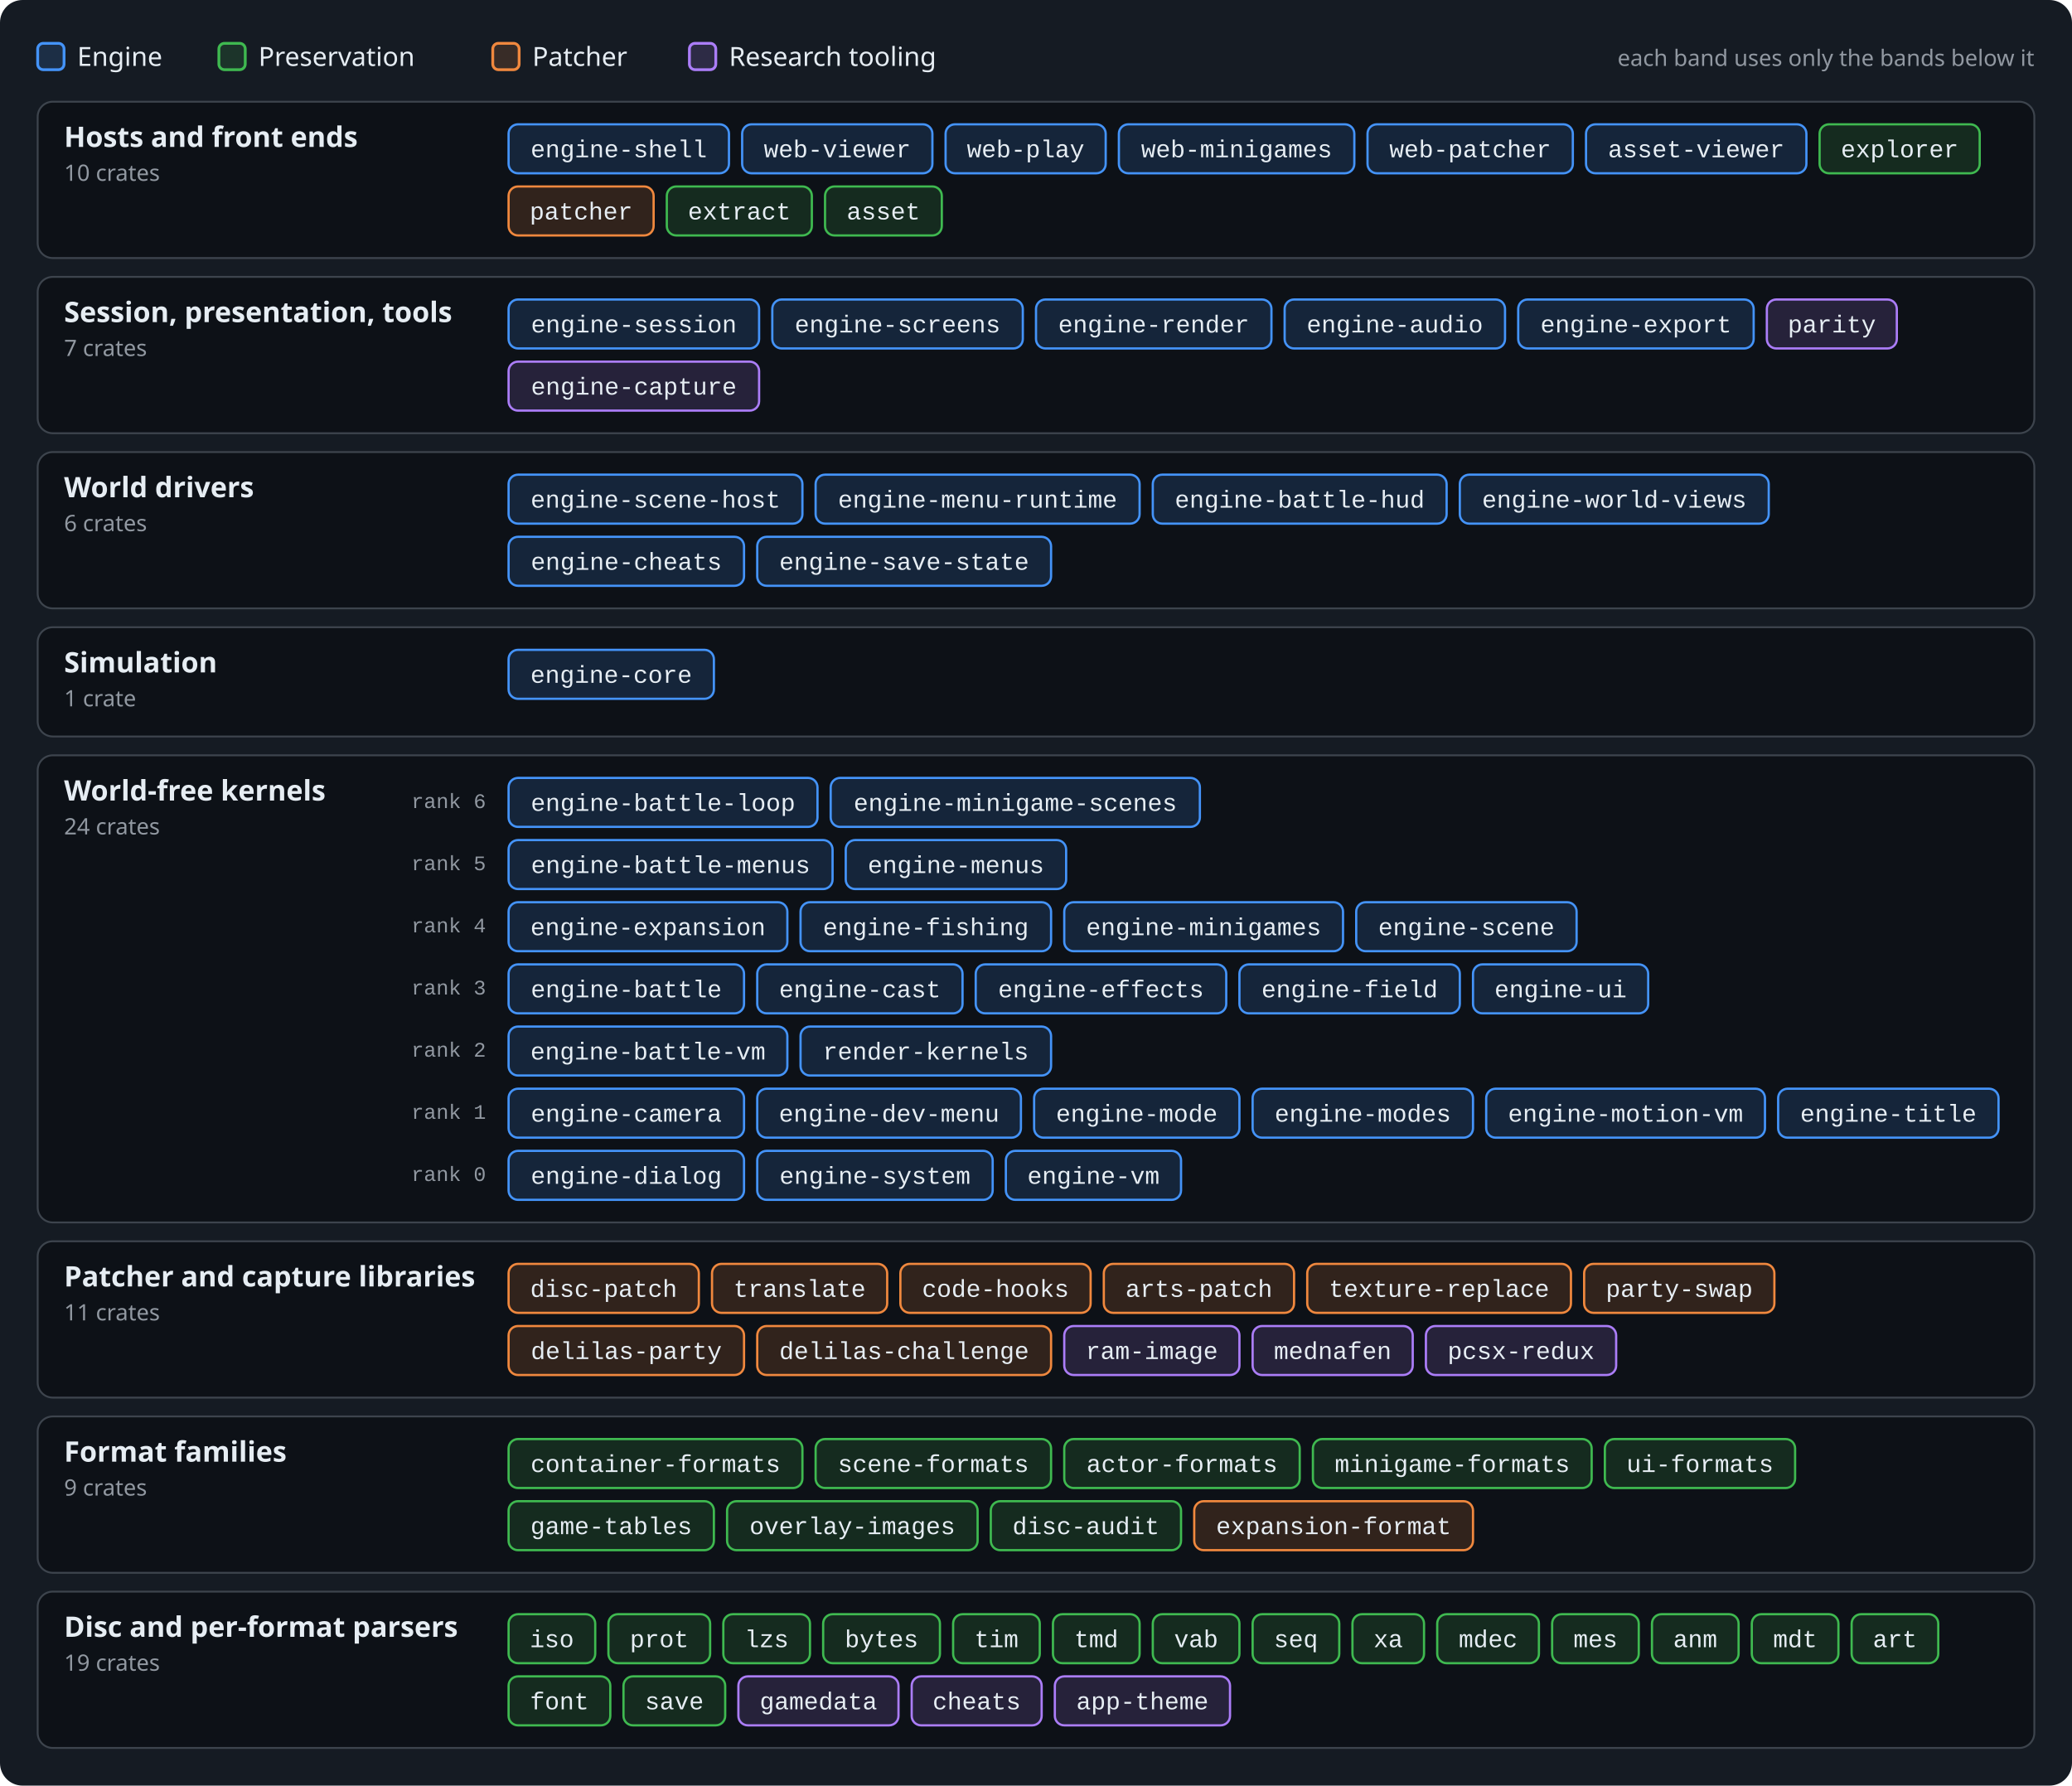
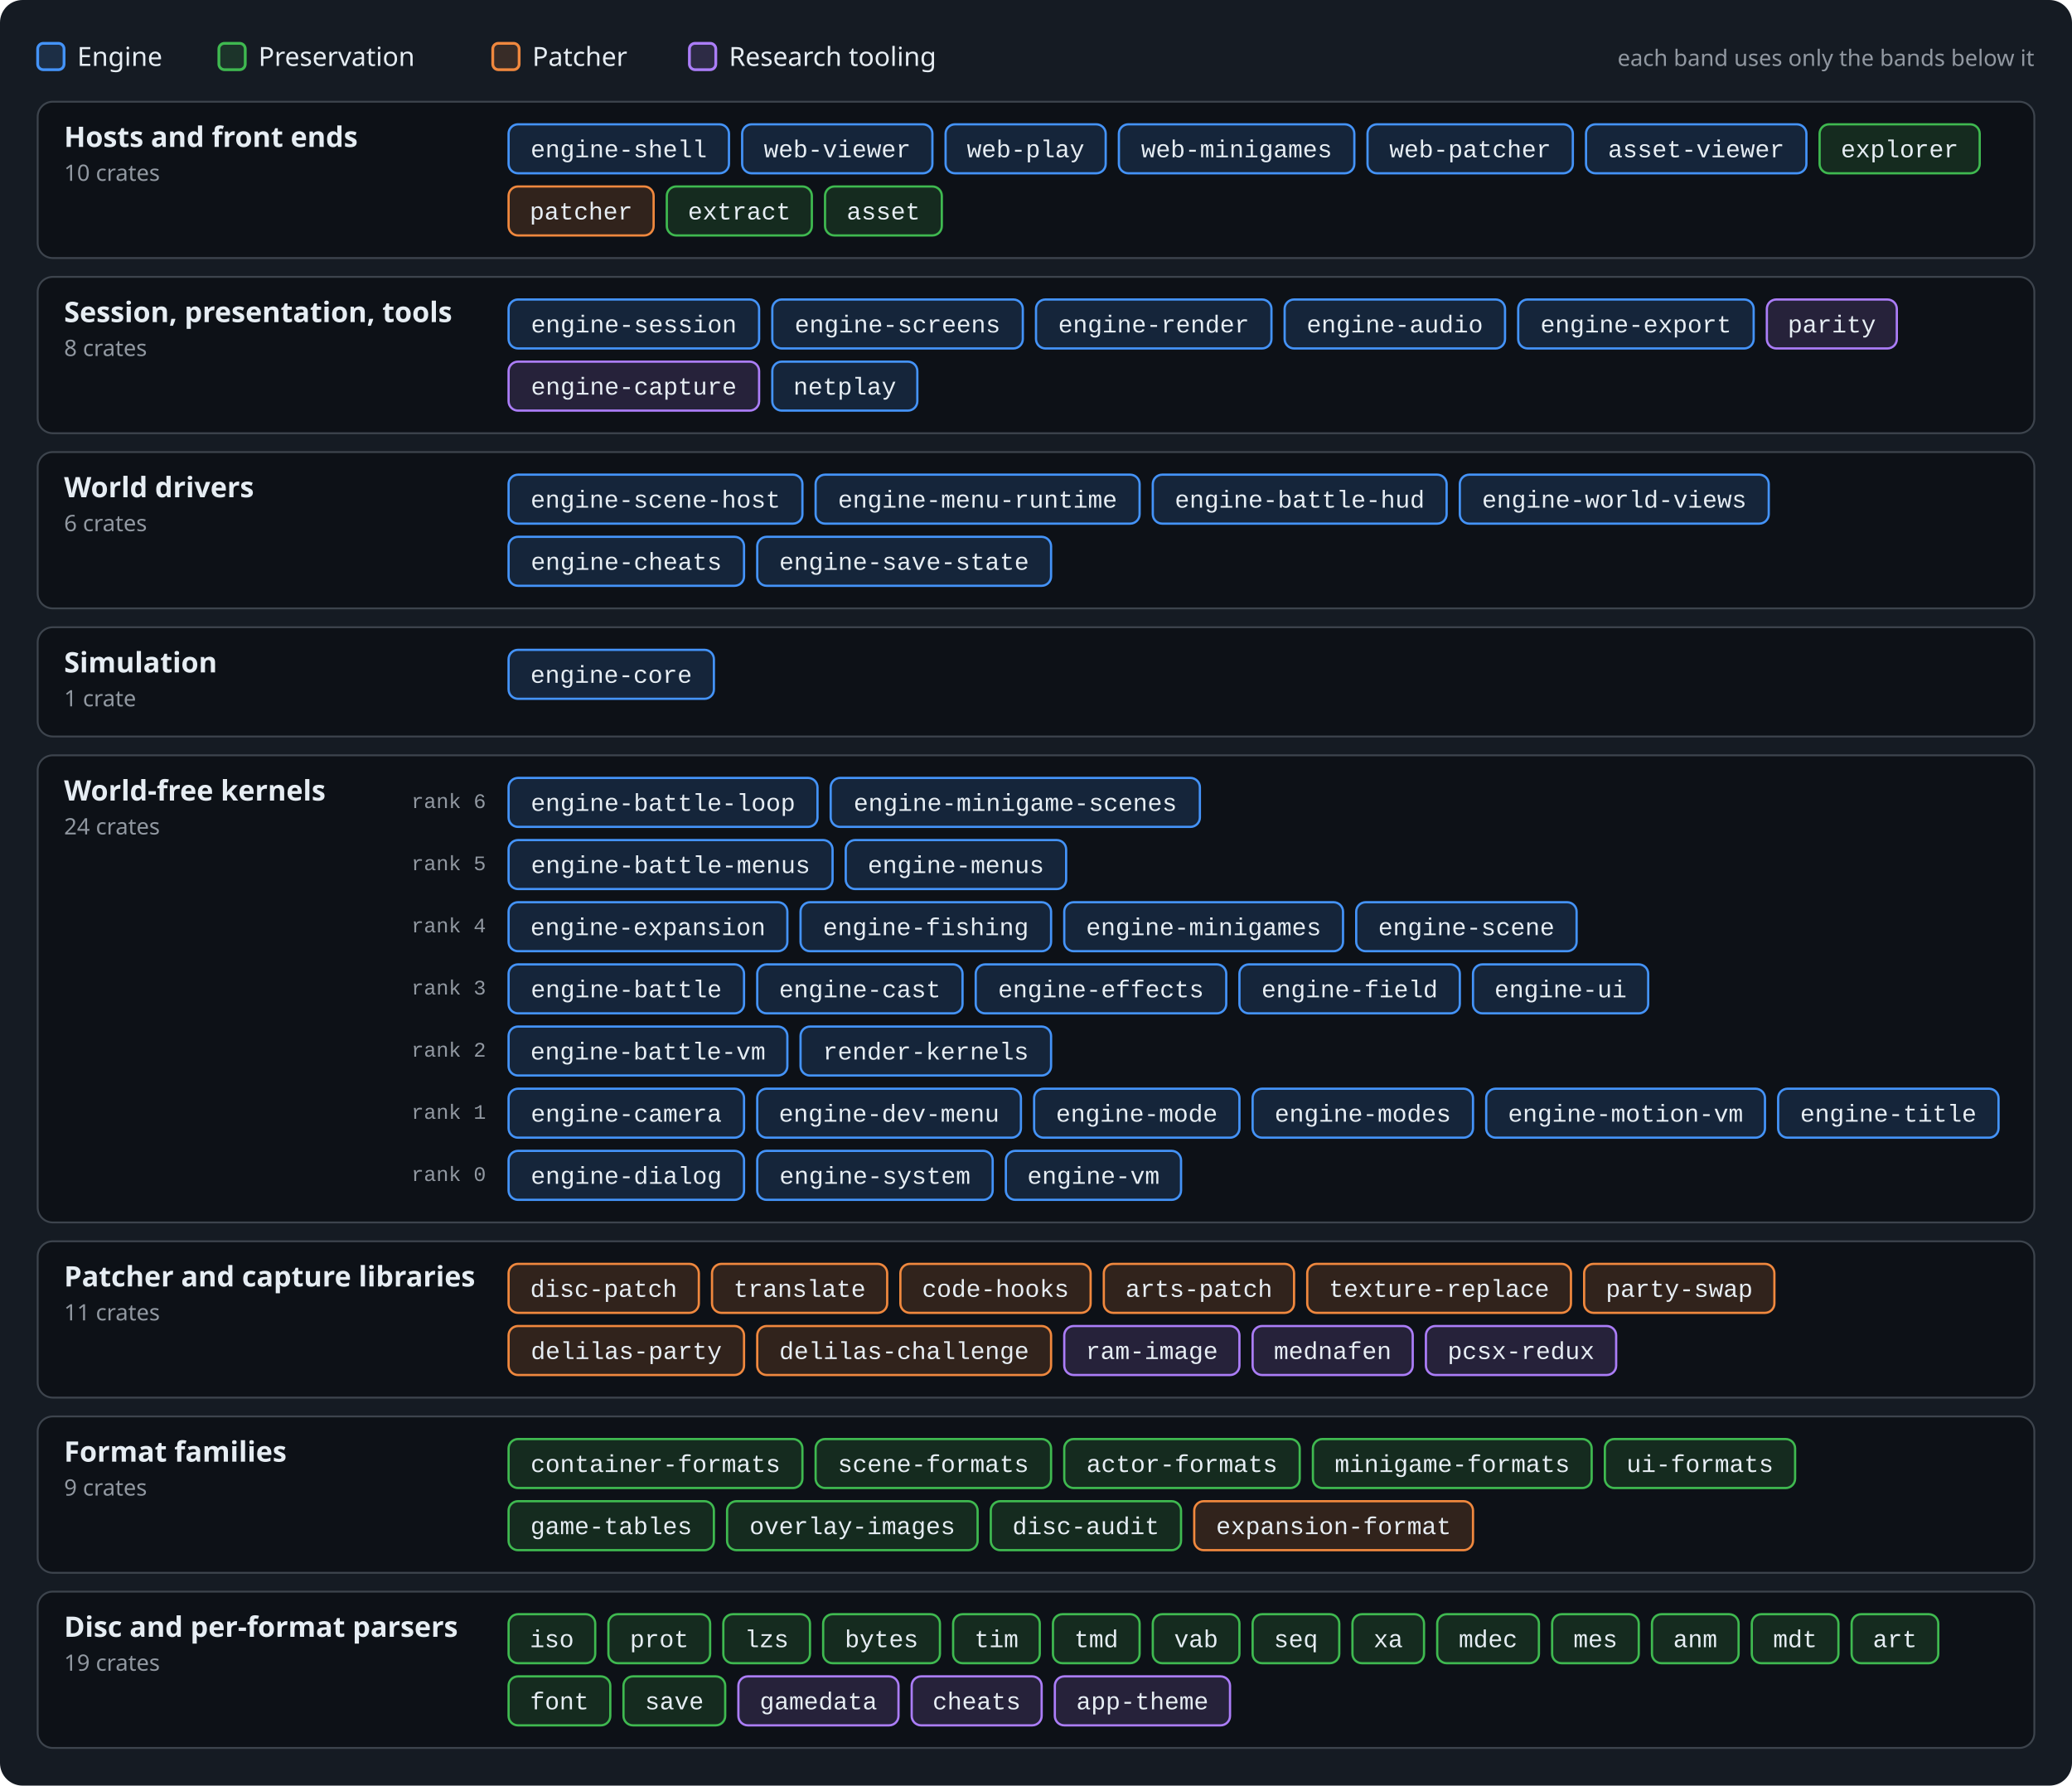
<svg xmlns="http://www.w3.org/2000/svg" viewBox="0 0 1100 948" width="1100" height="948" role="img" aria-labelledby="t d">
  <style>text{font-family:-apple-system, BlinkMacSystemFont, 'Segoe UI', 'Noto Sans', Helvetica, Arial, sans-serif;fill:#e6edf3}.ch{font-family:ui-monospace, SFMono-Regular, Menlo, Consolas, 'Liberation Mono', monospace;font-size:13px}.bt{font-size:15px;font-weight:600}.mu{font-size:12px;fill:#9198a1}.rk{font-family:ui-monospace, SFMono-Regular, Menlo, Consolas, 'Liberation Mono', monospace;font-size:11px;fill:#9198a1}.lg{font-size:14px}</style>
  <rect width="1100" height="948" rx="12" fill="#151b23" />
  <rect x="20" y="23" width="14" height="14" rx="3" fill="#4493f8" fill-opacity="0.16" stroke="#4493f8" stroke-width="1.5" />
  <text x="41" y="35" class="lg">Engine</text>
  <rect x="116.2" y="23" width="14" height="14" rx="3" fill="#3fb950" fill-opacity="0.16" stroke="#3fb950" stroke-width="1.5" />
  <text x="137.2" y="35" class="lg">Preservation</text>
  <rect x="261.6" y="23" width="14" height="14" rx="3" fill="#f0883e" fill-opacity="0.16" stroke="#f0883e" stroke-width="1.5" />
  <text x="282.6" y="35" class="lg">Patcher</text>
  <rect x="366" y="23" width="14" height="14" rx="3" fill="#ab7df8" fill-opacity="0.16" stroke="#ab7df8" stroke-width="1.5" />
  <text x="387" y="35" class="lg">Research tooling</text>
  <text x="1080" y="35" class="mu" text-anchor="end">each band uses only the bands below it</text>
  <rect x="20" y="54" width="1060" height="83" rx="8" fill="#0d1117" stroke="#3d444d" />
  <text x="34" y="78" class="bt">Hosts and front ends</text>
  <text x="34" y="96" class="mu">10 crates</text>
  <g>
    <rect x="270" y="66" width="117" height="26" rx="5" fill="#4493f8" fill-opacity="0.16" stroke="#4493f8" stroke-width="1.2" />
    <text x="328.5" y="83.5" class="ch" text-anchor="middle">engine-shell</text>
  </g>
  <g>
    <rect x="394" y="66" width="101" height="26" rx="5" fill="#4493f8" fill-opacity="0.16" stroke="#4493f8" stroke-width="1.2" />
    <text x="444.5" y="83.5" class="ch" text-anchor="middle">web-viewer</text>
  </g>
  <g>
    <rect x="502" y="66" width="85" height="26" rx="5" fill="#4493f8" fill-opacity="0.16" stroke="#4493f8" stroke-width="1.2" />
    <text x="544.5" y="83.5" class="ch" text-anchor="middle">web-play</text>
  </g>
  <g>
    <rect x="594" y="66" width="125" height="26" rx="5" fill="#4493f8" fill-opacity="0.16" stroke="#4493f8" stroke-width="1.2" />
    <text x="656.5" y="83.5" class="ch" text-anchor="middle">web-minigames</text>
  </g>
  <g>
    <rect x="726" y="66" width="109" height="26" rx="5" fill="#4493f8" fill-opacity="0.16" stroke="#4493f8" stroke-width="1.2" />
    <text x="780.5" y="83.5" class="ch" text-anchor="middle">web-patcher</text>
  </g>
  <g>
    <rect x="842" y="66" width="117" height="26" rx="5" fill="#4493f8" fill-opacity="0.16" stroke="#4493f8" stroke-width="1.2" />
    <text x="900.5" y="83.5" class="ch" text-anchor="middle">asset-viewer</text>
  </g>
  <g>
    <rect x="966" y="66" width="85" height="26" rx="5" fill="#3fb950" fill-opacity="0.16" stroke="#3fb950" stroke-width="1.2" />
    <text x="1008.5" y="83.5" class="ch" text-anchor="middle">explorer</text>
  </g>
  <g>
    <rect x="270" y="99" width="77" height="26" rx="5" fill="#f0883e" fill-opacity="0.16" stroke="#f0883e" stroke-width="1.2" />
    <text x="308.5" y="116.5" class="ch" text-anchor="middle">patcher</text>
  </g>
  <g>
    <rect x="354" y="99" width="77" height="26" rx="5" fill="#3fb950" fill-opacity="0.16" stroke="#3fb950" stroke-width="1.2" />
    <text x="392.5" y="116.5" class="ch" text-anchor="middle">extract</text>
  </g>
  <g>
    <rect x="438" y="99" width="62" height="26" rx="5" fill="#3fb950" fill-opacity="0.16" stroke="#3fb950" stroke-width="1.2" />
    <text x="469.0" y="116.5" class="ch" text-anchor="middle">asset</text>
  </g>
  <rect x="20" y="147" width="1060" height="83" rx="8" fill="#0d1117" stroke="#3d444d" />
  <text x="34" y="171" class="bt">Session, presentation, tools</text>
-   <text x="34" y="189" class="mu">7 crates</text>
+   <text x="34" y="189" class="mu">8 crates</text>
  <g>
    <rect x="270" y="159" width="133" height="26" rx="5" fill="#4493f8" fill-opacity="0.16" stroke="#4493f8" stroke-width="1.2" />
    <text x="336.5" y="176.5" class="ch" text-anchor="middle">engine-session</text>
  </g>
  <g>
    <rect x="410" y="159" width="133" height="26" rx="5" fill="#4493f8" fill-opacity="0.16" stroke="#4493f8" stroke-width="1.2" />
    <text x="476.5" y="176.5" class="ch" text-anchor="middle">engine-screens</text>
  </g>
  <g>
    <rect x="550" y="159" width="125" height="26" rx="5" fill="#4493f8" fill-opacity="0.16" stroke="#4493f8" stroke-width="1.2" />
    <text x="612.5" y="176.5" class="ch" text-anchor="middle">engine-render</text>
  </g>
  <g>
    <rect x="682" y="159" width="117" height="26" rx="5" fill="#4493f8" fill-opacity="0.16" stroke="#4493f8" stroke-width="1.2" />
    <text x="740.5" y="176.5" class="ch" text-anchor="middle">engine-audio</text>
  </g>
  <g>
    <rect x="806" y="159" width="125" height="26" rx="5" fill="#4493f8" fill-opacity="0.16" stroke="#4493f8" stroke-width="1.2" />
    <text x="868.5" y="176.5" class="ch" text-anchor="middle">engine-export</text>
  </g>
  <g>
    <rect x="938" y="159" width="69" height="26" rx="5" fill="#ab7df8" fill-opacity="0.16" stroke="#ab7df8" stroke-width="1.2" />
    <text x="972.5" y="176.5" class="ch" text-anchor="middle">parity</text>
  </g>
  <g>
    <rect x="270" y="192" width="133" height="26" rx="5" fill="#ab7df8" fill-opacity="0.16" stroke="#ab7df8" stroke-width="1.2" />
    <text x="336.5" y="209.5" class="ch" text-anchor="middle">engine-capture</text>
+   </g>
+   <g>
+     <rect x="410" y="192" width="77" height="26" rx="5" fill="#4493f8" fill-opacity="0.16" stroke="#4493f8" stroke-width="1.2" />
+     <text x="448.5" y="209.5" class="ch" text-anchor="middle">netplay</text>
  </g>
  <rect x="20" y="240" width="1060" height="83" rx="8" fill="#0d1117" stroke="#3d444d" />
  <text x="34" y="264" class="bt">World drivers</text>
  <text x="34" y="282" class="mu">6 crates</text>
  <g>
    <rect x="270" y="252" width="156" height="26" rx="5" fill="#4493f8" fill-opacity="0.16" stroke="#4493f8" stroke-width="1.2" />
    <text x="348.0" y="269.5" class="ch" text-anchor="middle">engine-scene-host</text>
  </g>
  <g>
    <rect x="433" y="252" width="172" height="26" rx="5" fill="#4493f8" fill-opacity="0.16" stroke="#4493f8" stroke-width="1.2" />
    <text x="519.0" y="269.5" class="ch" text-anchor="middle">engine-menu-runtime</text>
  </g>
  <g>
    <rect x="612" y="252" width="156" height="26" rx="5" fill="#4493f8" fill-opacity="0.16" stroke="#4493f8" stroke-width="1.2" />
    <text x="690.0" y="269.5" class="ch" text-anchor="middle">engine-battle-hud</text>
  </g>
  <g>
    <rect x="775" y="252" width="164" height="26" rx="5" fill="#4493f8" fill-opacity="0.16" stroke="#4493f8" stroke-width="1.2" />
    <text x="857.0" y="269.5" class="ch" text-anchor="middle">engine-world-views</text>
  </g>
  <g>
    <rect x="270" y="285" width="125" height="26" rx="5" fill="#4493f8" fill-opacity="0.16" stroke="#4493f8" stroke-width="1.2" />
    <text x="332.5" y="302.5" class="ch" text-anchor="middle">engine-cheats</text>
  </g>
  <g>
    <rect x="402" y="285" width="156" height="26" rx="5" fill="#4493f8" fill-opacity="0.16" stroke="#4493f8" stroke-width="1.2" />
    <text x="480.0" y="302.5" class="ch" text-anchor="middle">engine-save-state</text>
  </g>
  <rect x="20" y="333" width="1060" height="58" rx="8" fill="#0d1117" stroke="#3d444d" />
  <text x="34" y="357" class="bt">Simulation</text>
  <text x="34" y="375" class="mu">1 crate</text>
  <g>
    <rect x="270" y="345" width="109" height="26" rx="5" fill="#4493f8" fill-opacity="0.16" stroke="#4493f8" stroke-width="1.2" />
    <text x="324.5" y="362.5" class="ch" text-anchor="middle">engine-core</text>
  </g>
  <rect x="20" y="401" width="1060" height="248" rx="8" fill="#0d1117" stroke="#3d444d" />
  <text x="34" y="425" class="bt">World-free kernels</text>
  <text x="34" y="443" class="mu">24 crates</text>
  <text x="258" y="429" class="rk" text-anchor="end">rank 6</text>
  <g>
    <rect x="270" y="413" width="164" height="26" rx="5" fill="#4493f8" fill-opacity="0.16" stroke="#4493f8" stroke-width="1.2" />
    <text x="352.0" y="430.5" class="ch" text-anchor="middle">engine-battle-loop</text>
  </g>
  <g>
    <rect x="441" y="413" width="196" height="26" rx="5" fill="#4493f8" fill-opacity="0.16" stroke="#4493f8" stroke-width="1.2" />
    <text x="539.0" y="430.5" class="ch" text-anchor="middle">engine-minigame-scenes</text>
  </g>
  <text x="258" y="462" class="rk" text-anchor="end">rank 5</text>
  <g>
    <rect x="270" y="446" width="172" height="26" rx="5" fill="#4493f8" fill-opacity="0.16" stroke="#4493f8" stroke-width="1.2" />
    <text x="356.0" y="463.5" class="ch" text-anchor="middle">engine-battle-menus</text>
  </g>
  <g>
    <rect x="449" y="446" width="117" height="26" rx="5" fill="#4493f8" fill-opacity="0.16" stroke="#4493f8" stroke-width="1.2" />
    <text x="507.5" y="463.5" class="ch" text-anchor="middle">engine-menus</text>
  </g>
  <text x="258" y="495" class="rk" text-anchor="end">rank 4</text>
  <g>
    <rect x="270" y="479" width="148" height="26" rx="5" fill="#4493f8" fill-opacity="0.16" stroke="#4493f8" stroke-width="1.2" />
    <text x="344.0" y="496.5" class="ch" text-anchor="middle">engine-expansion</text>
  </g>
  <g>
    <rect x="425" y="479" width="133" height="26" rx="5" fill="#4493f8" fill-opacity="0.16" stroke="#4493f8" stroke-width="1.2" />
    <text x="491.5" y="496.5" class="ch" text-anchor="middle">engine-fishing</text>
  </g>
  <g>
    <rect x="565" y="479" width="148" height="26" rx="5" fill="#4493f8" fill-opacity="0.16" stroke="#4493f8" stroke-width="1.2" />
    <text x="639.0" y="496.5" class="ch" text-anchor="middle">engine-minigames</text>
  </g>
  <g>
    <rect x="720" y="479" width="117" height="26" rx="5" fill="#4493f8" fill-opacity="0.16" stroke="#4493f8" stroke-width="1.2" />
    <text x="778.5" y="496.5" class="ch" text-anchor="middle">engine-scene</text>
  </g>
  <text x="258" y="528" class="rk" text-anchor="end">rank 3</text>
  <g>
    <rect x="270" y="512" width="125" height="26" rx="5" fill="#4493f8" fill-opacity="0.16" stroke="#4493f8" stroke-width="1.2" />
    <text x="332.5" y="529.5" class="ch" text-anchor="middle">engine-battle</text>
  </g>
  <g>
    <rect x="402" y="512" width="109" height="26" rx="5" fill="#4493f8" fill-opacity="0.16" stroke="#4493f8" stroke-width="1.2" />
    <text x="456.5" y="529.5" class="ch" text-anchor="middle">engine-cast</text>
  </g>
  <g>
    <rect x="518" y="512" width="133" height="26" rx="5" fill="#4493f8" fill-opacity="0.16" stroke="#4493f8" stroke-width="1.2" />
    <text x="584.5" y="529.5" class="ch" text-anchor="middle">engine-effects</text>
  </g>
  <g>
    <rect x="658" y="512" width="117" height="26" rx="5" fill="#4493f8" fill-opacity="0.16" stroke="#4493f8" stroke-width="1.2" />
    <text x="716.5" y="529.5" class="ch" text-anchor="middle">engine-field</text>
  </g>
  <g>
    <rect x="782" y="512" width="93" height="26" rx="5" fill="#4493f8" fill-opacity="0.16" stroke="#4493f8" stroke-width="1.2" />
    <text x="828.5" y="529.5" class="ch" text-anchor="middle">engine-ui</text>
  </g>
  <text x="258" y="561" class="rk" text-anchor="end">rank 2</text>
  <g>
    <rect x="270" y="545" width="148" height="26" rx="5" fill="#4493f8" fill-opacity="0.16" stroke="#4493f8" stroke-width="1.2" />
    <text x="344.0" y="562.5" class="ch" text-anchor="middle">engine-battle-vm</text>
  </g>
  <g>
    <rect x="425" y="545" width="133" height="26" rx="5" fill="#4493f8" fill-opacity="0.16" stroke="#4493f8" stroke-width="1.2" />
    <text x="491.5" y="562.5" class="ch" text-anchor="middle">render-kernels</text>
  </g>
  <text x="258" y="594" class="rk" text-anchor="end">rank 1</text>
  <g>
    <rect x="270" y="578" width="125" height="26" rx="5" fill="#4493f8" fill-opacity="0.16" stroke="#4493f8" stroke-width="1.2" />
    <text x="332.5" y="595.5" class="ch" text-anchor="middle">engine-camera</text>
  </g>
  <g>
    <rect x="402" y="578" width="140" height="26" rx="5" fill="#4493f8" fill-opacity="0.16" stroke="#4493f8" stroke-width="1.2" />
    <text x="472.0" y="595.5" class="ch" text-anchor="middle">engine-dev-menu</text>
  </g>
  <g>
    <rect x="549" y="578" width="109" height="26" rx="5" fill="#4493f8" fill-opacity="0.16" stroke="#4493f8" stroke-width="1.2" />
    <text x="603.5" y="595.5" class="ch" text-anchor="middle">engine-mode</text>
  </g>
  <g>
    <rect x="665" y="578" width="117" height="26" rx="5" fill="#4493f8" fill-opacity="0.16" stroke="#4493f8" stroke-width="1.2" />
    <text x="723.5" y="595.5" class="ch" text-anchor="middle">engine-modes</text>
  </g>
  <g>
    <rect x="789" y="578" width="148" height="26" rx="5" fill="#4493f8" fill-opacity="0.16" stroke="#4493f8" stroke-width="1.2" />
    <text x="863.0" y="595.5" class="ch" text-anchor="middle">engine-motion-vm</text>
  </g>
  <g>
    <rect x="944" y="578" width="117" height="26" rx="5" fill="#4493f8" fill-opacity="0.16" stroke="#4493f8" stroke-width="1.2" />
    <text x="1002.5" y="595.5" class="ch" text-anchor="middle">engine-title</text>
  </g>
  <text x="258" y="627" class="rk" text-anchor="end">rank 0</text>
  <g>
    <rect x="270" y="611" width="125" height="26" rx="5" fill="#4493f8" fill-opacity="0.16" stroke="#4493f8" stroke-width="1.2" />
    <text x="332.5" y="628.5" class="ch" text-anchor="middle">engine-dialog</text>
  </g>
  <g>
    <rect x="402" y="611" width="125" height="26" rx="5" fill="#4493f8" fill-opacity="0.16" stroke="#4493f8" stroke-width="1.2" />
    <text x="464.5" y="628.5" class="ch" text-anchor="middle">engine-system</text>
  </g>
  <g>
    <rect x="534" y="611" width="93" height="26" rx="5" fill="#4493f8" fill-opacity="0.16" stroke="#4493f8" stroke-width="1.2" />
    <text x="580.5" y="628.5" class="ch" text-anchor="middle">engine-vm</text>
  </g>
  <rect x="20" y="659" width="1060" height="83" rx="8" fill="#0d1117" stroke="#3d444d" />
  <text x="34" y="683" class="bt">Patcher and capture libraries</text>
  <text x="34" y="701" class="mu">11 crates</text>
  <g>
    <rect x="270" y="671" width="101" height="26" rx="5" fill="#f0883e" fill-opacity="0.16" stroke="#f0883e" stroke-width="1.2" />
    <text x="320.5" y="688.5" class="ch" text-anchor="middle">disc-patch</text>
  </g>
  <g>
    <rect x="378" y="671" width="93" height="26" rx="5" fill="#f0883e" fill-opacity="0.16" stroke="#f0883e" stroke-width="1.2" />
    <text x="424.5" y="688.5" class="ch" text-anchor="middle">translate</text>
  </g>
  <g>
    <rect x="478" y="671" width="101" height="26" rx="5" fill="#f0883e" fill-opacity="0.16" stroke="#f0883e" stroke-width="1.2" />
    <text x="528.5" y="688.5" class="ch" text-anchor="middle">code-hooks</text>
  </g>
  <g>
    <rect x="586" y="671" width="101" height="26" rx="5" fill="#f0883e" fill-opacity="0.16" stroke="#f0883e" stroke-width="1.2" />
    <text x="636.5" y="688.5" class="ch" text-anchor="middle">arts-patch</text>
  </g>
  <g>
    <rect x="694" y="671" width="140" height="26" rx="5" fill="#f0883e" fill-opacity="0.16" stroke="#f0883e" stroke-width="1.2" />
    <text x="764.0" y="688.5" class="ch" text-anchor="middle">texture-replace</text>
  </g>
  <g>
    <rect x="841" y="671" width="101" height="26" rx="5" fill="#f0883e" fill-opacity="0.16" stroke="#f0883e" stroke-width="1.2" />
    <text x="891.5" y="688.5" class="ch" text-anchor="middle">party-swap</text>
  </g>
  <g>
    <rect x="270" y="704" width="125" height="26" rx="5" fill="#f0883e" fill-opacity="0.16" stroke="#f0883e" stroke-width="1.2" />
    <text x="332.5" y="721.5" class="ch" text-anchor="middle">delilas-party</text>
  </g>
  <g>
    <rect x="402" y="704" width="156" height="26" rx="5" fill="#f0883e" fill-opacity="0.16" stroke="#f0883e" stroke-width="1.2" />
    <text x="480.0" y="721.5" class="ch" text-anchor="middle">delilas-challenge</text>
  </g>
  <g>
    <rect x="565" y="704" width="93" height="26" rx="5" fill="#ab7df8" fill-opacity="0.16" stroke="#ab7df8" stroke-width="1.2" />
    <text x="611.5" y="721.5" class="ch" text-anchor="middle">ram-image</text>
  </g>
  <g>
    <rect x="665" y="704" width="85" height="26" rx="5" fill="#ab7df8" fill-opacity="0.16" stroke="#ab7df8" stroke-width="1.2" />
    <text x="707.5" y="721.5" class="ch" text-anchor="middle">mednafen</text>
  </g>
  <g>
    <rect x="757" y="704" width="101" height="26" rx="5" fill="#ab7df8" fill-opacity="0.16" stroke="#ab7df8" stroke-width="1.2" />
    <text x="807.5" y="721.5" class="ch" text-anchor="middle">pcsx-redux</text>
  </g>
  <rect x="20" y="752" width="1060" height="83" rx="8" fill="#0d1117" stroke="#3d444d" />
  <text x="34" y="776" class="bt">Format families</text>
  <text x="34" y="794" class="mu">9 crates</text>
  <g>
    <rect x="270" y="764" width="156" height="26" rx="5" fill="#3fb950" fill-opacity="0.16" stroke="#3fb950" stroke-width="1.2" />
    <text x="348.0" y="781.5" class="ch" text-anchor="middle">container-formats</text>
  </g>
  <g>
    <rect x="433" y="764" width="125" height="26" rx="5" fill="#3fb950" fill-opacity="0.16" stroke="#3fb950" stroke-width="1.2" />
    <text x="495.5" y="781.5" class="ch" text-anchor="middle">scene-formats</text>
  </g>
  <g>
    <rect x="565" y="764" width="125" height="26" rx="5" fill="#3fb950" fill-opacity="0.16" stroke="#3fb950" stroke-width="1.2" />
    <text x="627.5" y="781.5" class="ch" text-anchor="middle">actor-formats</text>
  </g>
  <g>
    <rect x="697" y="764" width="148" height="26" rx="5" fill="#3fb950" fill-opacity="0.16" stroke="#3fb950" stroke-width="1.2" />
    <text x="771.0" y="781.5" class="ch" text-anchor="middle">minigame-formats</text>
  </g>
  <g>
    <rect x="852" y="764" width="101" height="26" rx="5" fill="#3fb950" fill-opacity="0.16" stroke="#3fb950" stroke-width="1.2" />
    <text x="902.5" y="781.5" class="ch" text-anchor="middle">ui-formats</text>
  </g>
  <g>
    <rect x="270" y="797" width="109" height="26" rx="5" fill="#3fb950" fill-opacity="0.16" stroke="#3fb950" stroke-width="1.2" />
    <text x="324.5" y="814.5" class="ch" text-anchor="middle">game-tables</text>
  </g>
  <g>
    <rect x="386" y="797" width="133" height="26" rx="5" fill="#3fb950" fill-opacity="0.16" stroke="#3fb950" stroke-width="1.2" />
    <text x="452.5" y="814.5" class="ch" text-anchor="middle">overlay-images</text>
  </g>
  <g>
    <rect x="526" y="797" width="101" height="26" rx="5" fill="#3fb950" fill-opacity="0.16" stroke="#3fb950" stroke-width="1.2" />
    <text x="576.5" y="814.5" class="ch" text-anchor="middle">disc-audit</text>
  </g>
  <g>
    <rect x="634" y="797" width="148" height="26" rx="5" fill="#f0883e" fill-opacity="0.16" stroke="#f0883e" stroke-width="1.2" />
    <text x="708.0" y="814.5" class="ch" text-anchor="middle">expansion-format</text>
  </g>
  <rect x="20" y="845" width="1060" height="83" rx="8" fill="#0d1117" stroke="#3d444d" />
  <text x="34" y="869" class="bt">Disc and per-format parsers</text>
  <text x="34" y="887" class="mu">19 crates</text>
  <g>
    <rect x="270" y="857" width="46" height="26" rx="5" fill="#3fb950" fill-opacity="0.16" stroke="#3fb950" stroke-width="1.2" />
    <text x="293.0" y="874.5" class="ch" text-anchor="middle">iso</text>
  </g>
  <g>
    <rect x="323" y="857" width="54" height="26" rx="5" fill="#3fb950" fill-opacity="0.16" stroke="#3fb950" stroke-width="1.2" />
    <text x="350.0" y="874.5" class="ch" text-anchor="middle">prot</text>
  </g>
  <g>
    <rect x="384" y="857" width="46" height="26" rx="5" fill="#3fb950" fill-opacity="0.16" stroke="#3fb950" stroke-width="1.2" />
    <text x="407.0" y="874.5" class="ch" text-anchor="middle">lzs</text>
  </g>
  <g>
    <rect x="437" y="857" width="62" height="26" rx="5" fill="#3fb950" fill-opacity="0.16" stroke="#3fb950" stroke-width="1.2" />
    <text x="468.0" y="874.5" class="ch" text-anchor="middle">bytes</text>
  </g>
  <g>
    <rect x="506" y="857" width="46" height="26" rx="5" fill="#3fb950" fill-opacity="0.16" stroke="#3fb950" stroke-width="1.2" />
    <text x="529.0" y="874.5" class="ch" text-anchor="middle">tim</text>
  </g>
  <g>
    <rect x="559" y="857" width="46" height="26" rx="5" fill="#3fb950" fill-opacity="0.16" stroke="#3fb950" stroke-width="1.2" />
    <text x="582.0" y="874.5" class="ch" text-anchor="middle">tmd</text>
  </g>
  <g>
    <rect x="612" y="857" width="46" height="26" rx="5" fill="#3fb950" fill-opacity="0.16" stroke="#3fb950" stroke-width="1.2" />
    <text x="635.0" y="874.5" class="ch" text-anchor="middle">vab</text>
  </g>
  <g>
    <rect x="665" y="857" width="46" height="26" rx="5" fill="#3fb950" fill-opacity="0.16" stroke="#3fb950" stroke-width="1.2" />
    <text x="688.0" y="874.5" class="ch" text-anchor="middle">seq</text>
  </g>
  <g>
    <rect x="718" y="857" width="38" height="26" rx="5" fill="#3fb950" fill-opacity="0.16" stroke="#3fb950" stroke-width="1.2" />
    <text x="737.0" y="874.5" class="ch" text-anchor="middle">xa</text>
  </g>
  <g>
    <rect x="763" y="857" width="54" height="26" rx="5" fill="#3fb950" fill-opacity="0.16" stroke="#3fb950" stroke-width="1.2" />
    <text x="790.0" y="874.5" class="ch" text-anchor="middle">mdec</text>
  </g>
  <g>
    <rect x="824" y="857" width="46" height="26" rx="5" fill="#3fb950" fill-opacity="0.16" stroke="#3fb950" stroke-width="1.2" />
    <text x="847.0" y="874.5" class="ch" text-anchor="middle">mes</text>
  </g>
  <g>
    <rect x="877" y="857" width="46" height="26" rx="5" fill="#3fb950" fill-opacity="0.16" stroke="#3fb950" stroke-width="1.2" />
    <text x="900.0" y="874.5" class="ch" text-anchor="middle">anm</text>
  </g>
  <g>
    <rect x="930" y="857" width="46" height="26" rx="5" fill="#3fb950" fill-opacity="0.16" stroke="#3fb950" stroke-width="1.2" />
    <text x="953.0" y="874.5" class="ch" text-anchor="middle">mdt</text>
  </g>
  <g>
    <rect x="983" y="857" width="46" height="26" rx="5" fill="#3fb950" fill-opacity="0.16" stroke="#3fb950" stroke-width="1.2" />
    <text x="1006.0" y="874.5" class="ch" text-anchor="middle">art</text>
  </g>
  <g>
    <rect x="270" y="890" width="54" height="26" rx="5" fill="#3fb950" fill-opacity="0.16" stroke="#3fb950" stroke-width="1.2" />
    <text x="297.0" y="907.5" class="ch" text-anchor="middle">font</text>
  </g>
  <g>
    <rect x="331" y="890" width="54" height="26" rx="5" fill="#3fb950" fill-opacity="0.16" stroke="#3fb950" stroke-width="1.2" />
    <text x="358.0" y="907.5" class="ch" text-anchor="middle">save</text>
  </g>
  <g>
    <rect x="392" y="890" width="85" height="26" rx="5" fill="#ab7df8" fill-opacity="0.16" stroke="#ab7df8" stroke-width="1.2" />
    <text x="434.5" y="907.5" class="ch" text-anchor="middle">gamedata</text>
  </g>
  <g>
    <rect x="484" y="890" width="69" height="26" rx="5" fill="#ab7df8" fill-opacity="0.16" stroke="#ab7df8" stroke-width="1.2" />
    <text x="518.5" y="907.5" class="ch" text-anchor="middle">cheats</text>
  </g>
  <g>
    <rect x="560" y="890" width="93" height="26" rx="5" fill="#ab7df8" fill-opacity="0.16" stroke="#ab7df8" stroke-width="1.2" />
    <text x="606.5" y="907.5" class="ch" text-anchor="middle">app-theme</text>
  </g>
</svg>
